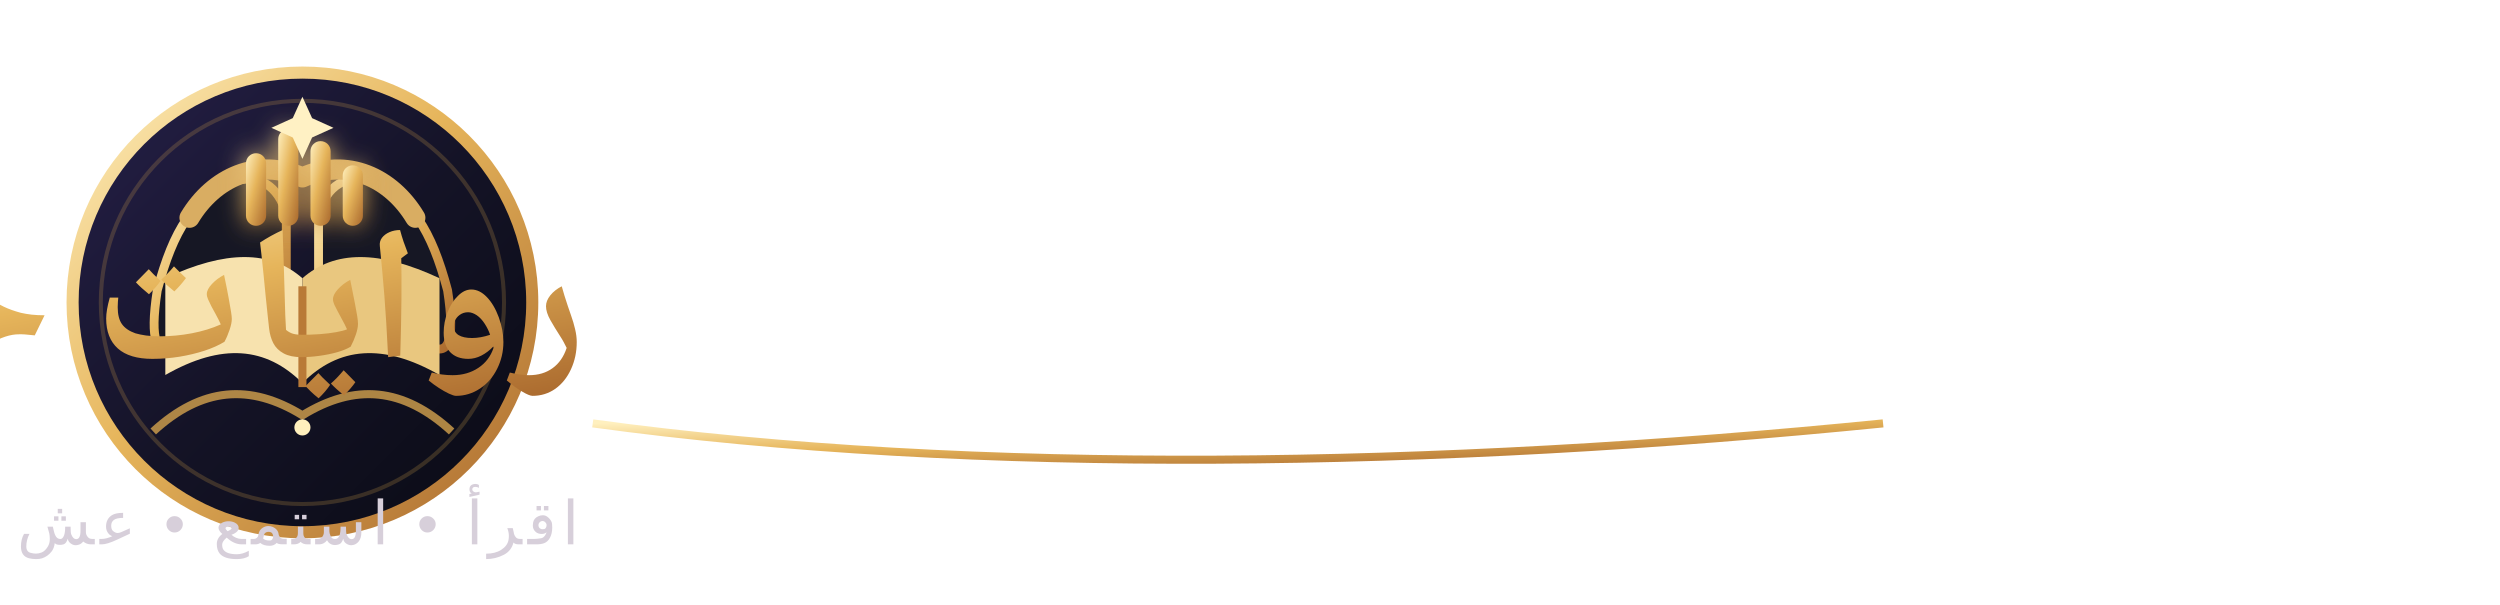
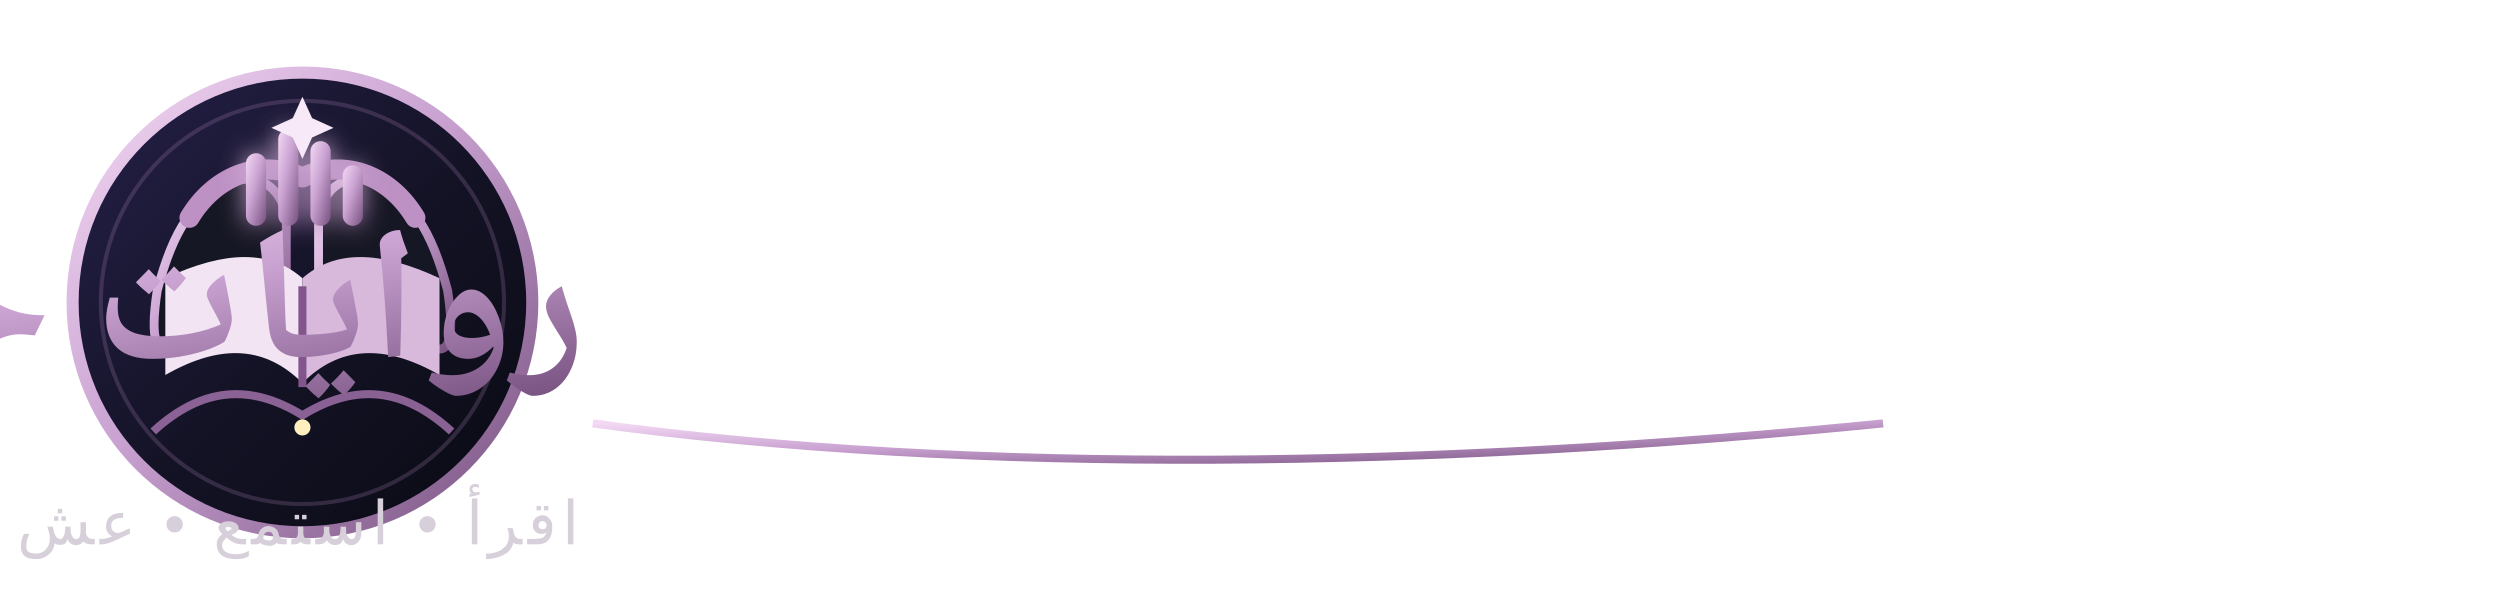
<svg xmlns="http://www.w3.org/2000/svg" viewBox="0 0 620 150" role="img" aria-labelledby="title desc">
  <defs>
    <linearGradient id="gold" x1="0" y1="0" x2="1" y2="1">
-       <stop offset="0" stop-color="#fff0bf" />
-       <stop offset=".45" stop-color="#e6b55b" />
-       <stop offset="1" stop-color="#a9682d" />
+       <stop offset="0" stop-color="#f3d9f4" />
+       <stop offset=".45" stop-color="#c9a2d1" />
+       <stop offset="1" stop-color="#76507f" />
    </linearGradient>
    <linearGradient id="night" x1="0" y1="0" x2="1" y2="1">
      <stop offset="0" stop-color="#26204a" />
      <stop offset=".52" stop-color="#141326" />
      <stop offset="1" stop-color="#090a13" />
    </linearGradient>
    <filter id="glow" x="-40%" y="-40%" width="180%" height="180%">
      <feGaussianBlur stdDeviation="3" result="b" />
      <feMerge>
        <feMergeNode in="b" />
        <feMergeNode in="SourceGraphic" />
      </feMerge>
    </filter>
  </defs>
  <g transform="translate(10 10)">
    <circle cx="65" cy="65" r="57" fill="url(#night)" stroke="url(#gold)" stroke-width="3" />
-     <circle cx="65" cy="65" r="50" fill="none" stroke="#d7a64c" stroke-opacity=".22" />
+     <circle cx="65" cy="65" r="50" fill="none" stroke="#b98ac2" stroke-opacity=".22" />
    <path d="M29 62c4-15 9-23 19-27 6-2 11 1 13 8v35c-9-7-18-7-28-2-4 2-6-1-4-14Z" fill="#161724" stroke="url(#gold)" stroke-width="2.2" />
    <path d="M101 62c-4-15-9-23-19-27-6-2-11 1-13 8v35c9-7 18-7 28-2 4 2 6-1 4-14Z" fill="#161724" stroke="url(#gold)" stroke-width="2.2" />
-     <path d="M31 83c14-8 25-7 34 2V59c-8-7-19-7-34 0Z" fill="#f7e2ae" />
-     <path d="M99 83c-14-8-25-7-34 2V59c8-7 19-7 34 0Z" fill="#e9c77f" />
-     <path d="M65 61v25" stroke="#b97a37" stroke-width="2" />
-     <path d="M37 44c6-10 17-15 28-10M93 44c-6-10-17-15-28-10" fill="none" stroke="#d9ad62" stroke-width="5" stroke-linecap="round" />
+     <path d="M31 83c14-8 25-7 34 2V59c-8-7-19-7-34 0Z" fill="#f2e4f3" />
+     <path d="M99 83c-14-8-25-7-34 2V59c8-7 19-7 34 0Z" fill="#d8b9dc" />
+     <path d="M65 61v25" stroke="#82558d" stroke-width="2" />
+     <path d="M37 44c6-10 17-15 28-10M93 44c-6-10-17-15-28-10" fill="none" stroke="#bd91c4" stroke-width="5" stroke-linecap="round" />
    <g filter="url(#glow)" fill="url(#gold)">
      <rect x="51" y="28" width="5" height="18" rx="2.5" />
      <rect x="59" y="22" width="5" height="24" rx="2.5" />
      <rect x="67" y="25" width="5" height="21" rx="2.5" />
      <rect x="75" y="31" width="5" height="15" rx="2.5" />
    </g>
-     <path d="M28 97c12-11 24-12 37-4 13-8 25-7 37 4" fill="none" stroke="#d4a24d" stroke-width="2" opacity=".8" />
+     <path d="M28 97c12-11 24-12 37-4 13-8 25-7 37 4" fill="none" stroke="#a875b0" stroke-width="2" opacity=".8" />
    <circle cx="65" cy="96" r="2" fill="#fff0bd" />
-     <path d="M65 14l2.4 5.3 5.3 2.4-5.3 2.4L65 29.4l-2.4-5.3-5.3-2.4 5.3-2.4Z" fill="#fff1c4" />
+     <path d="M65 14l2.4 5.3 5.3 2.4-5.3 2.4L65 29.4l-2.4-5.3-5.3-2.4 5.3-2.4Z" fill="#f7e9f8" />
  </g>
  <g transform="translate(145 43)">
    <text x="0" y="46" direction="rtl" unicode-bidi="bidi-override" text-anchor="start" font-family="Noto Naskh Arabic, Amiri, serif" font-size="47" font-weight="700" fill="url(#gold)">روايات خيالية</text>
    <path d="M2 62c95 13 210 11 320 0" fill="none" stroke="url(#gold)" stroke-width="2" />
    <text x="0" y="92" direction="rtl" unicode-bidi="bidi-override" text-anchor="start" font-family="Arial, sans-serif" font-size="15" letter-spacing="1.4" fill="#d7cfda">اقرأ • استمع • عش الحكاية</text>
  </g>
</svg>
